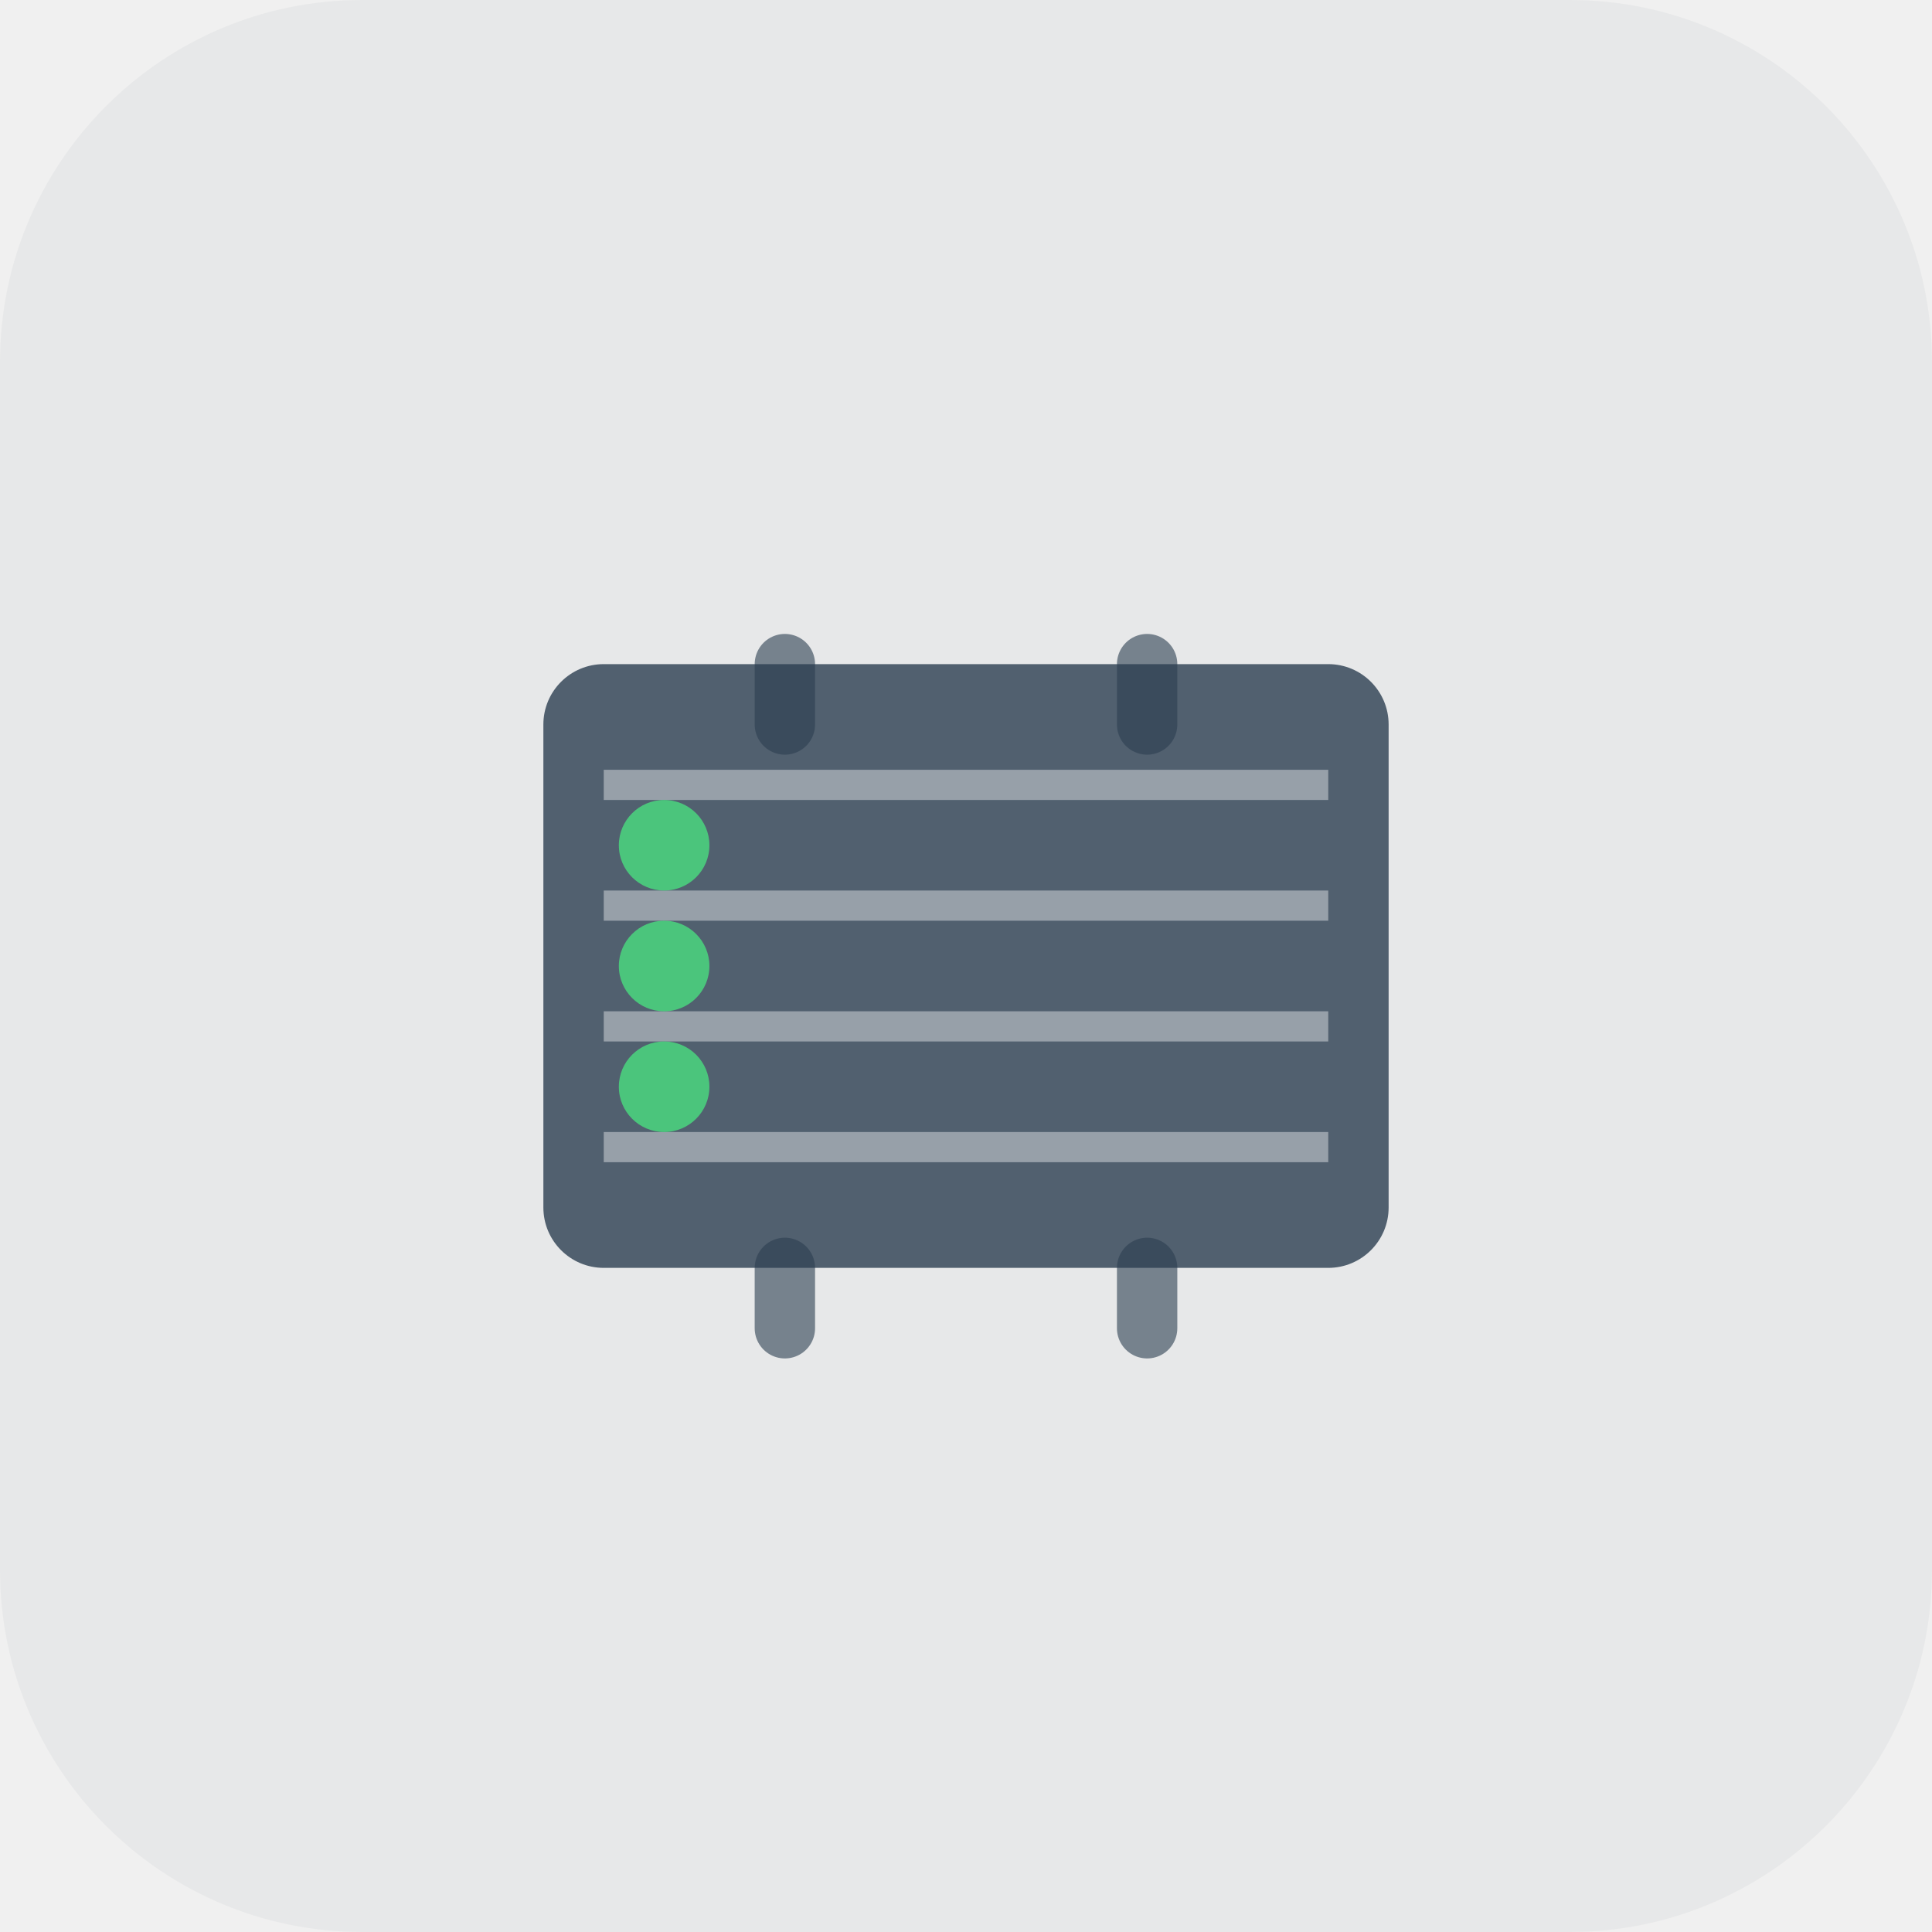
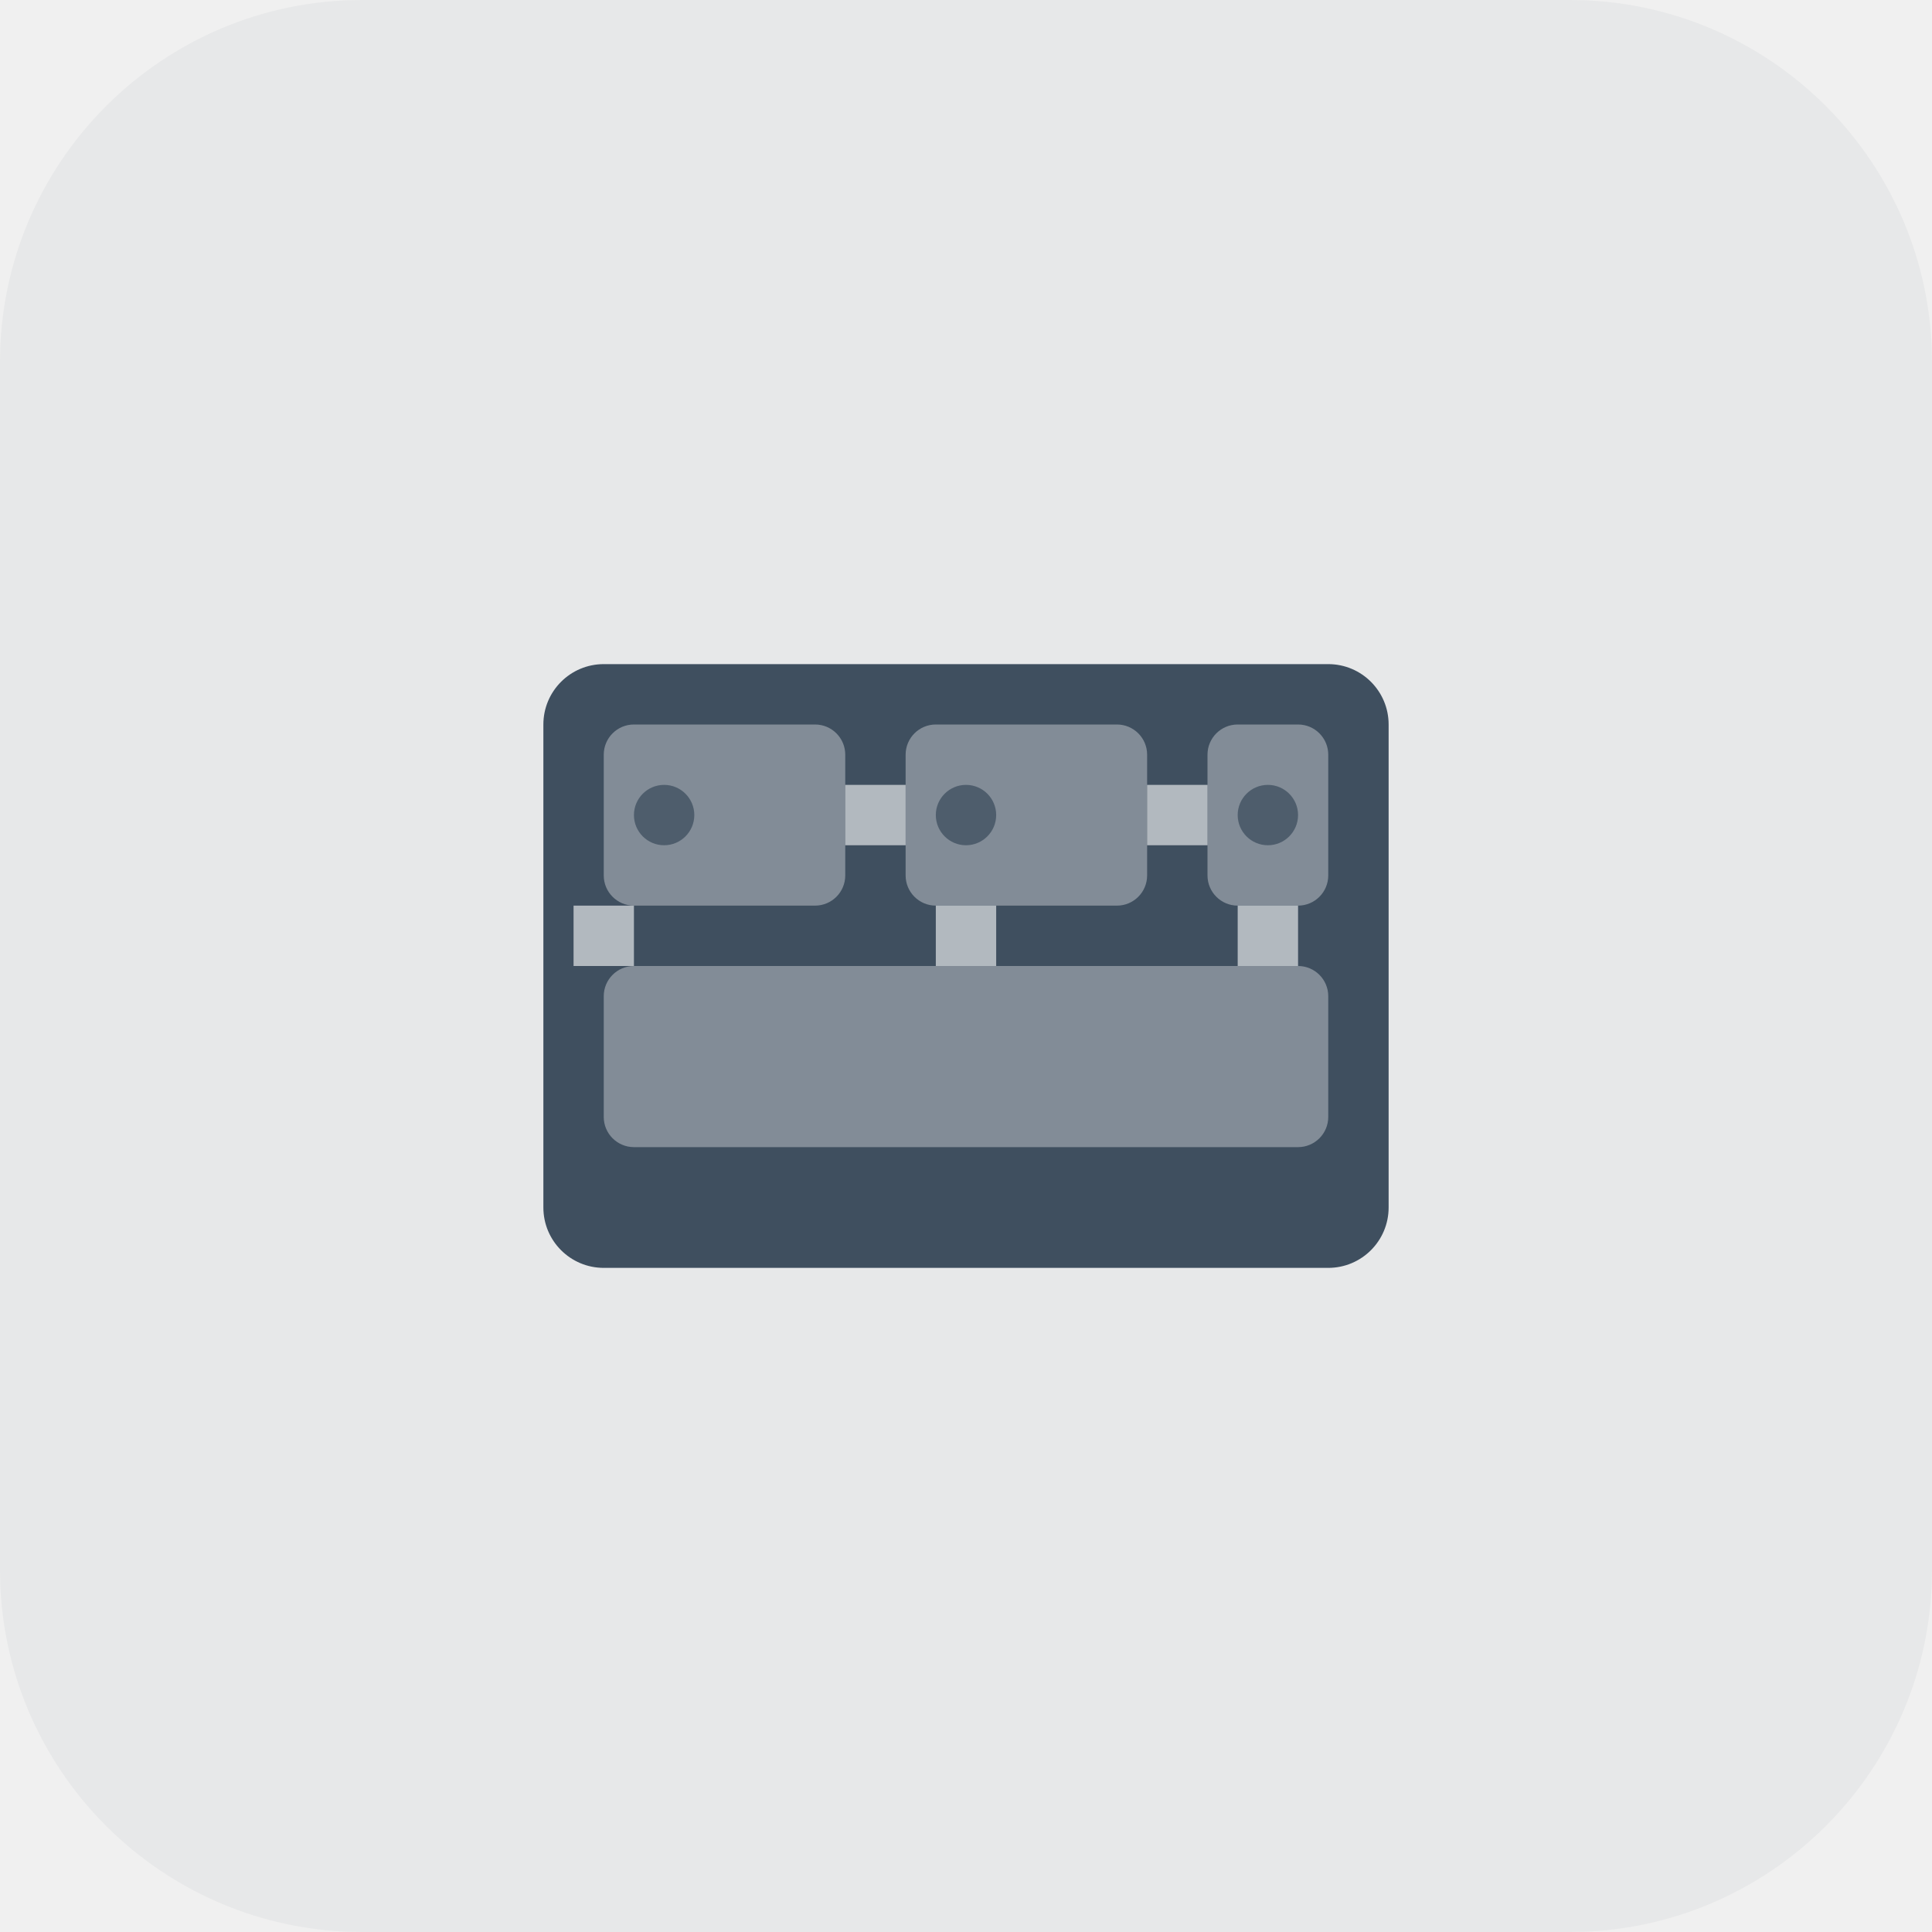
<svg xmlns="http://www.w3.org/2000/svg" viewBox="0 0 64 64" fill="none">
  <rect width="64" height="64" rx="12" fill="#2c3e50" opacity="0.05" />
  <g transform="translate(32, 32)">
-     <rect x="-14" y="-10" width="28" height="20" rx="2" fill="#2c3e50" opacity="0.8" />
-     <line x1="-12" y1="-6" x2="12" y2="-6" stroke="white" stroke-width="1" opacity="0.4" />
-     <line x1="-12" y1="-2" x2="12" y2="-2" stroke="white" stroke-width="1" opacity="0.4" />
-     <line x1="-12" y1="2" x2="12" y2="2" stroke="white" stroke-width="1" opacity="0.4" />
-     <line x1="-12" y1="6" x2="12" y2="6" stroke="white" stroke-width="1" opacity="0.4" />
-     <circle cx="-10" cy="-4" r="1.5" fill="#4ade80" opacity="0.8" />
-     <circle cx="-10" cy="0" r="1.5" fill="#4ade80" opacity="0.8" />
-     <circle cx="-10" cy="4" r="1.5" fill="#4ade80" opacity="0.8" />
-     <path d="M-6,-8 L-6,-10 M6,-8 L6,-10" stroke="#2c3e50" stroke-width="2" stroke-linecap="round" opacity="0.6" />
-     <path d="M-6,10 L-6,12 M6,10 L6,12" stroke="#2c3e50" stroke-width="2" stroke-linecap="round" opacity="0.6" />
+     <rect x="-14" y="-10" width="28" height="20" rx="2" fill="#2c3e50" opacity="0.9" />
+     <rect x="-12" y="-8" width="8" height="6" rx="1" fill="white" opacity="0.35" />
+     <rect x="-2" y="-8" width="8" height="6" rx="1" fill="white" opacity="0.35" />
+     <rect x="8" y="-8" width="4" height="6" rx="1" fill="white" opacity="0.35" />
+     <rect x="-12" y="0" width="24" height="6" rx="1" fill="white" opacity="0.35" />
+     <line x1="-4" y1="-5" x2="-2" y2="-5" stroke="white" stroke-width="2" opacity="0.6" />
+     <line x1="6" y1="-5" x2="8" y2="-5" stroke="white" stroke-width="2" opacity="0.6" />
+     <line x1="-12" y1="-2" x2="-12" y2="0" stroke="white" stroke-width="2" opacity="0.6" />
+     <line x1="0" y1="-2" x2="0" y2="0" stroke="white" stroke-width="2" opacity="0.6" />
+     <line x1="10" y1="-2" x2="10" y2="0" stroke="white" stroke-width="2" opacity="0.6" />
+     <circle cx="-10" cy="-5" r="1" fill="#2c3e50" opacity="0.6" />
+     <circle cx="0" cy="-5" r="1" fill="#2c3e50" opacity="0.6" />
+     <circle cx="10" cy="-5" r="1" fill="#2c3e50" opacity="0.6" />
  </g>
</svg>
